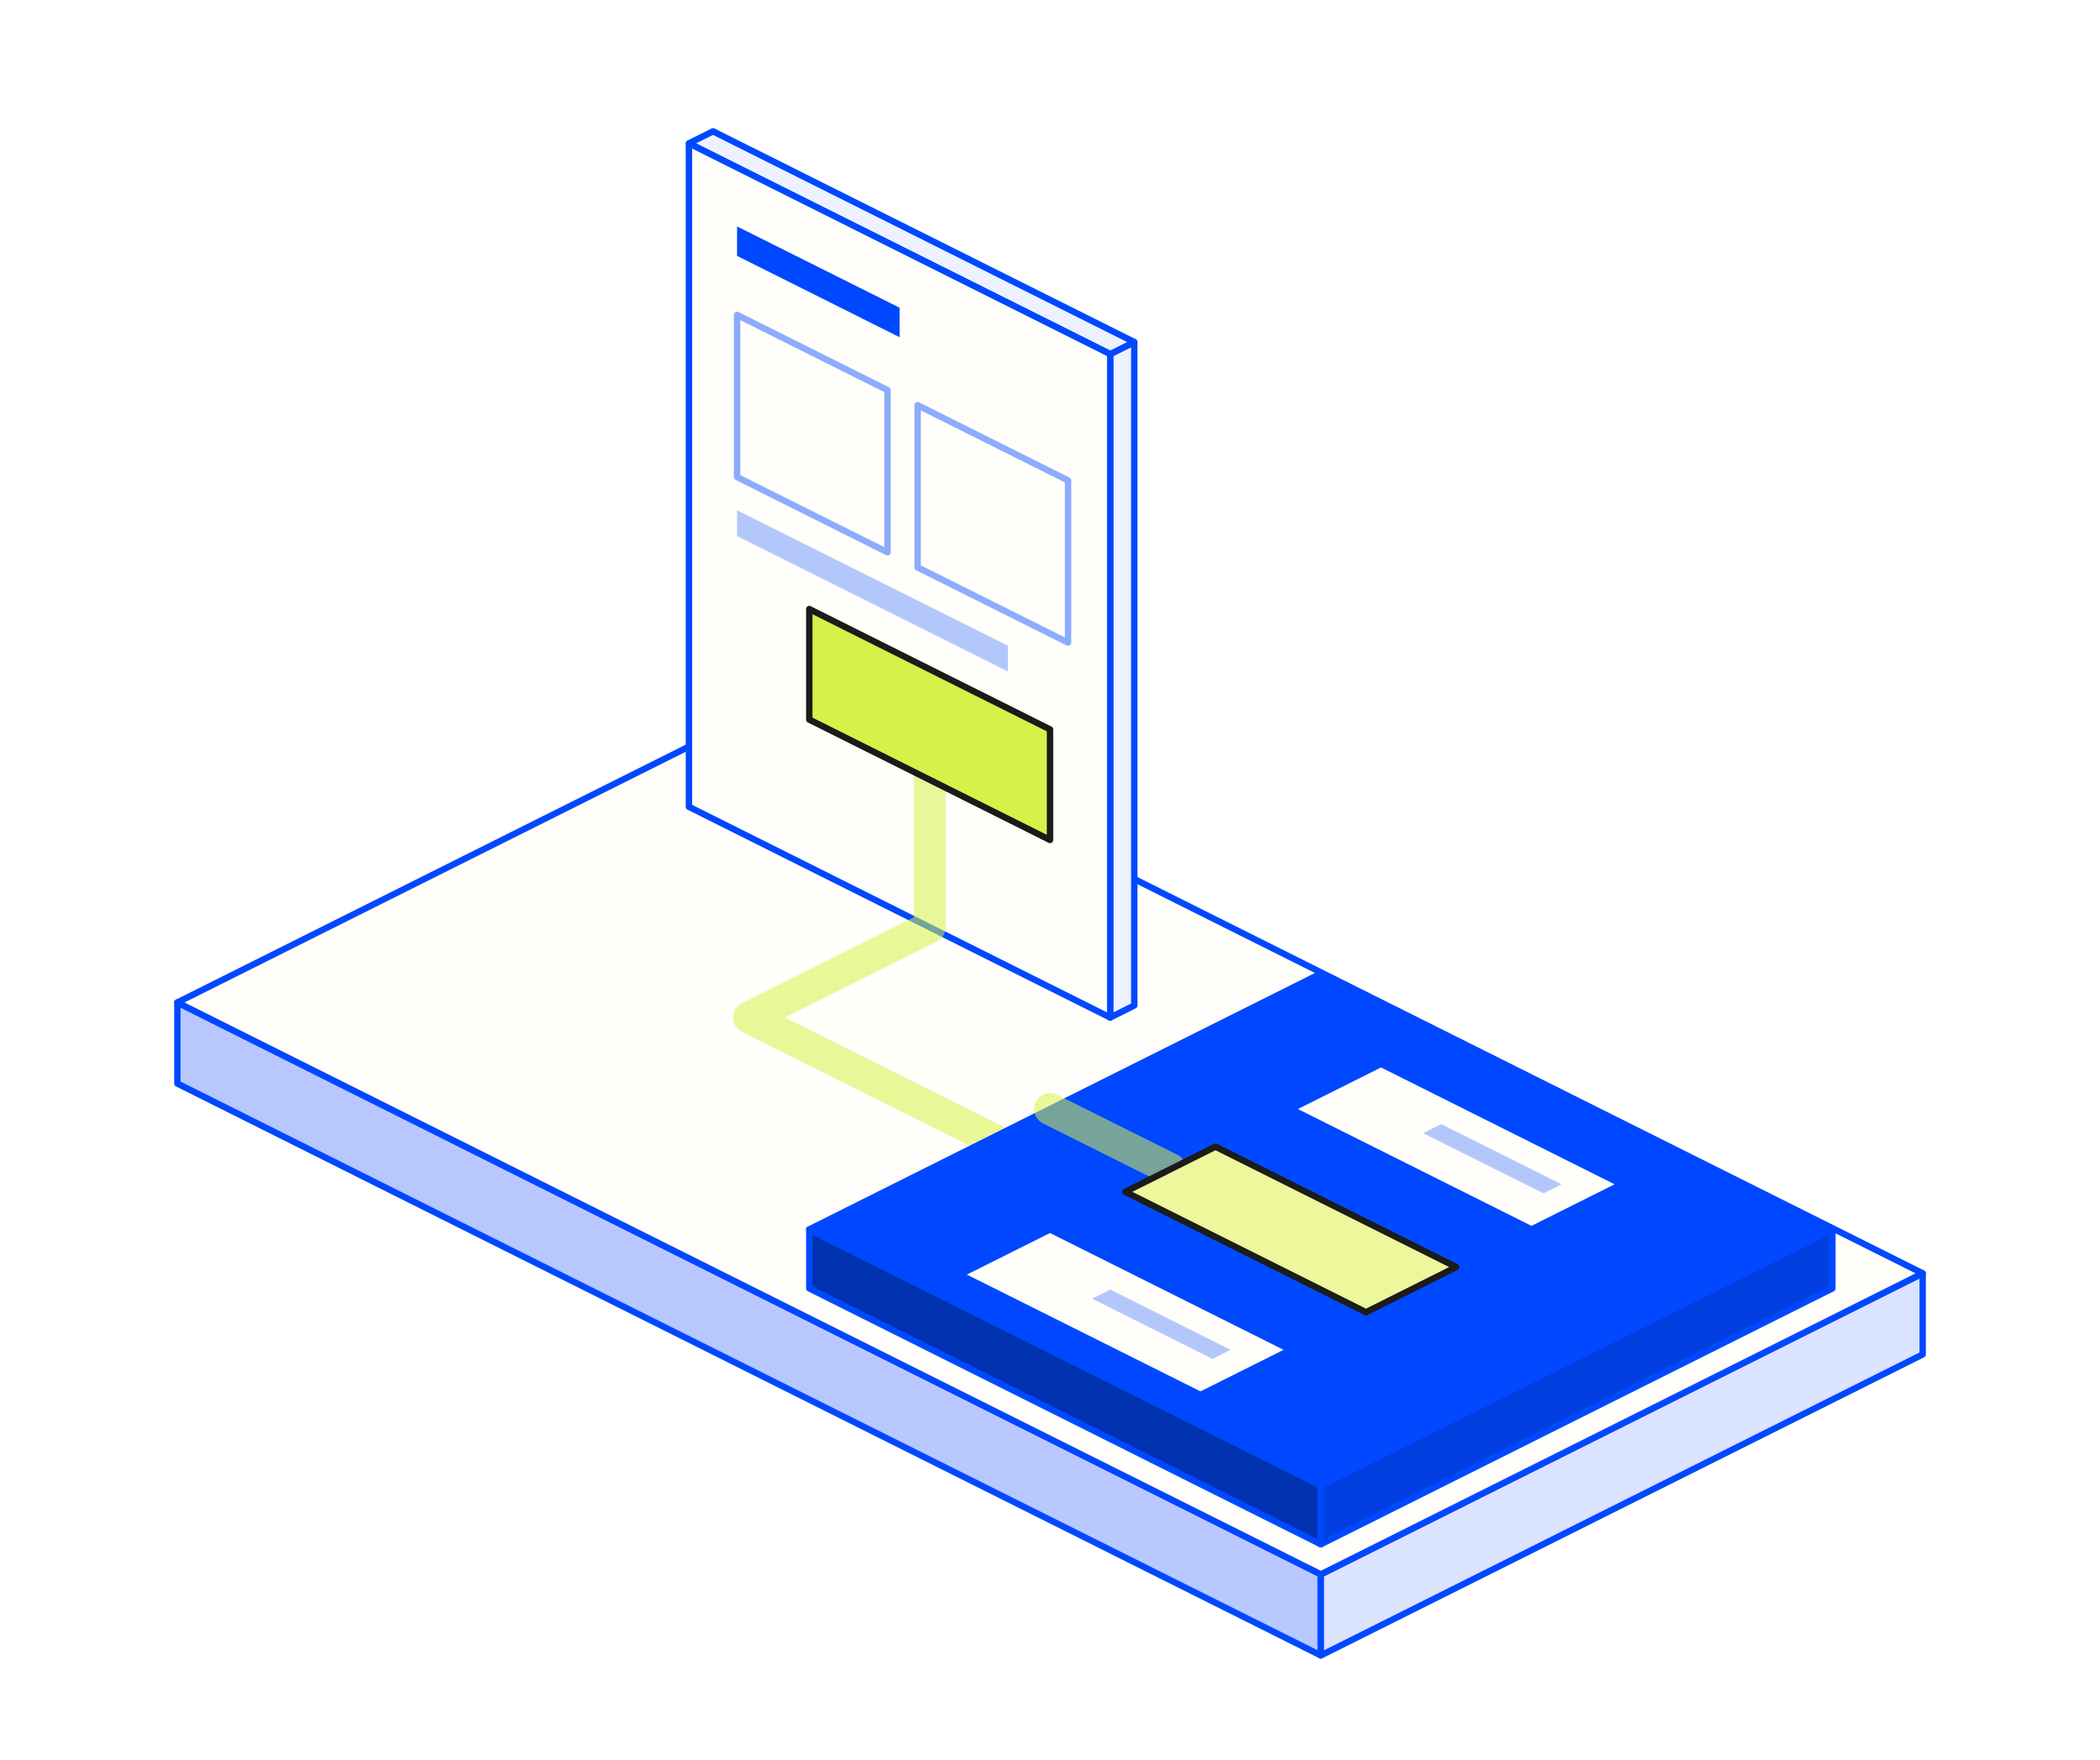
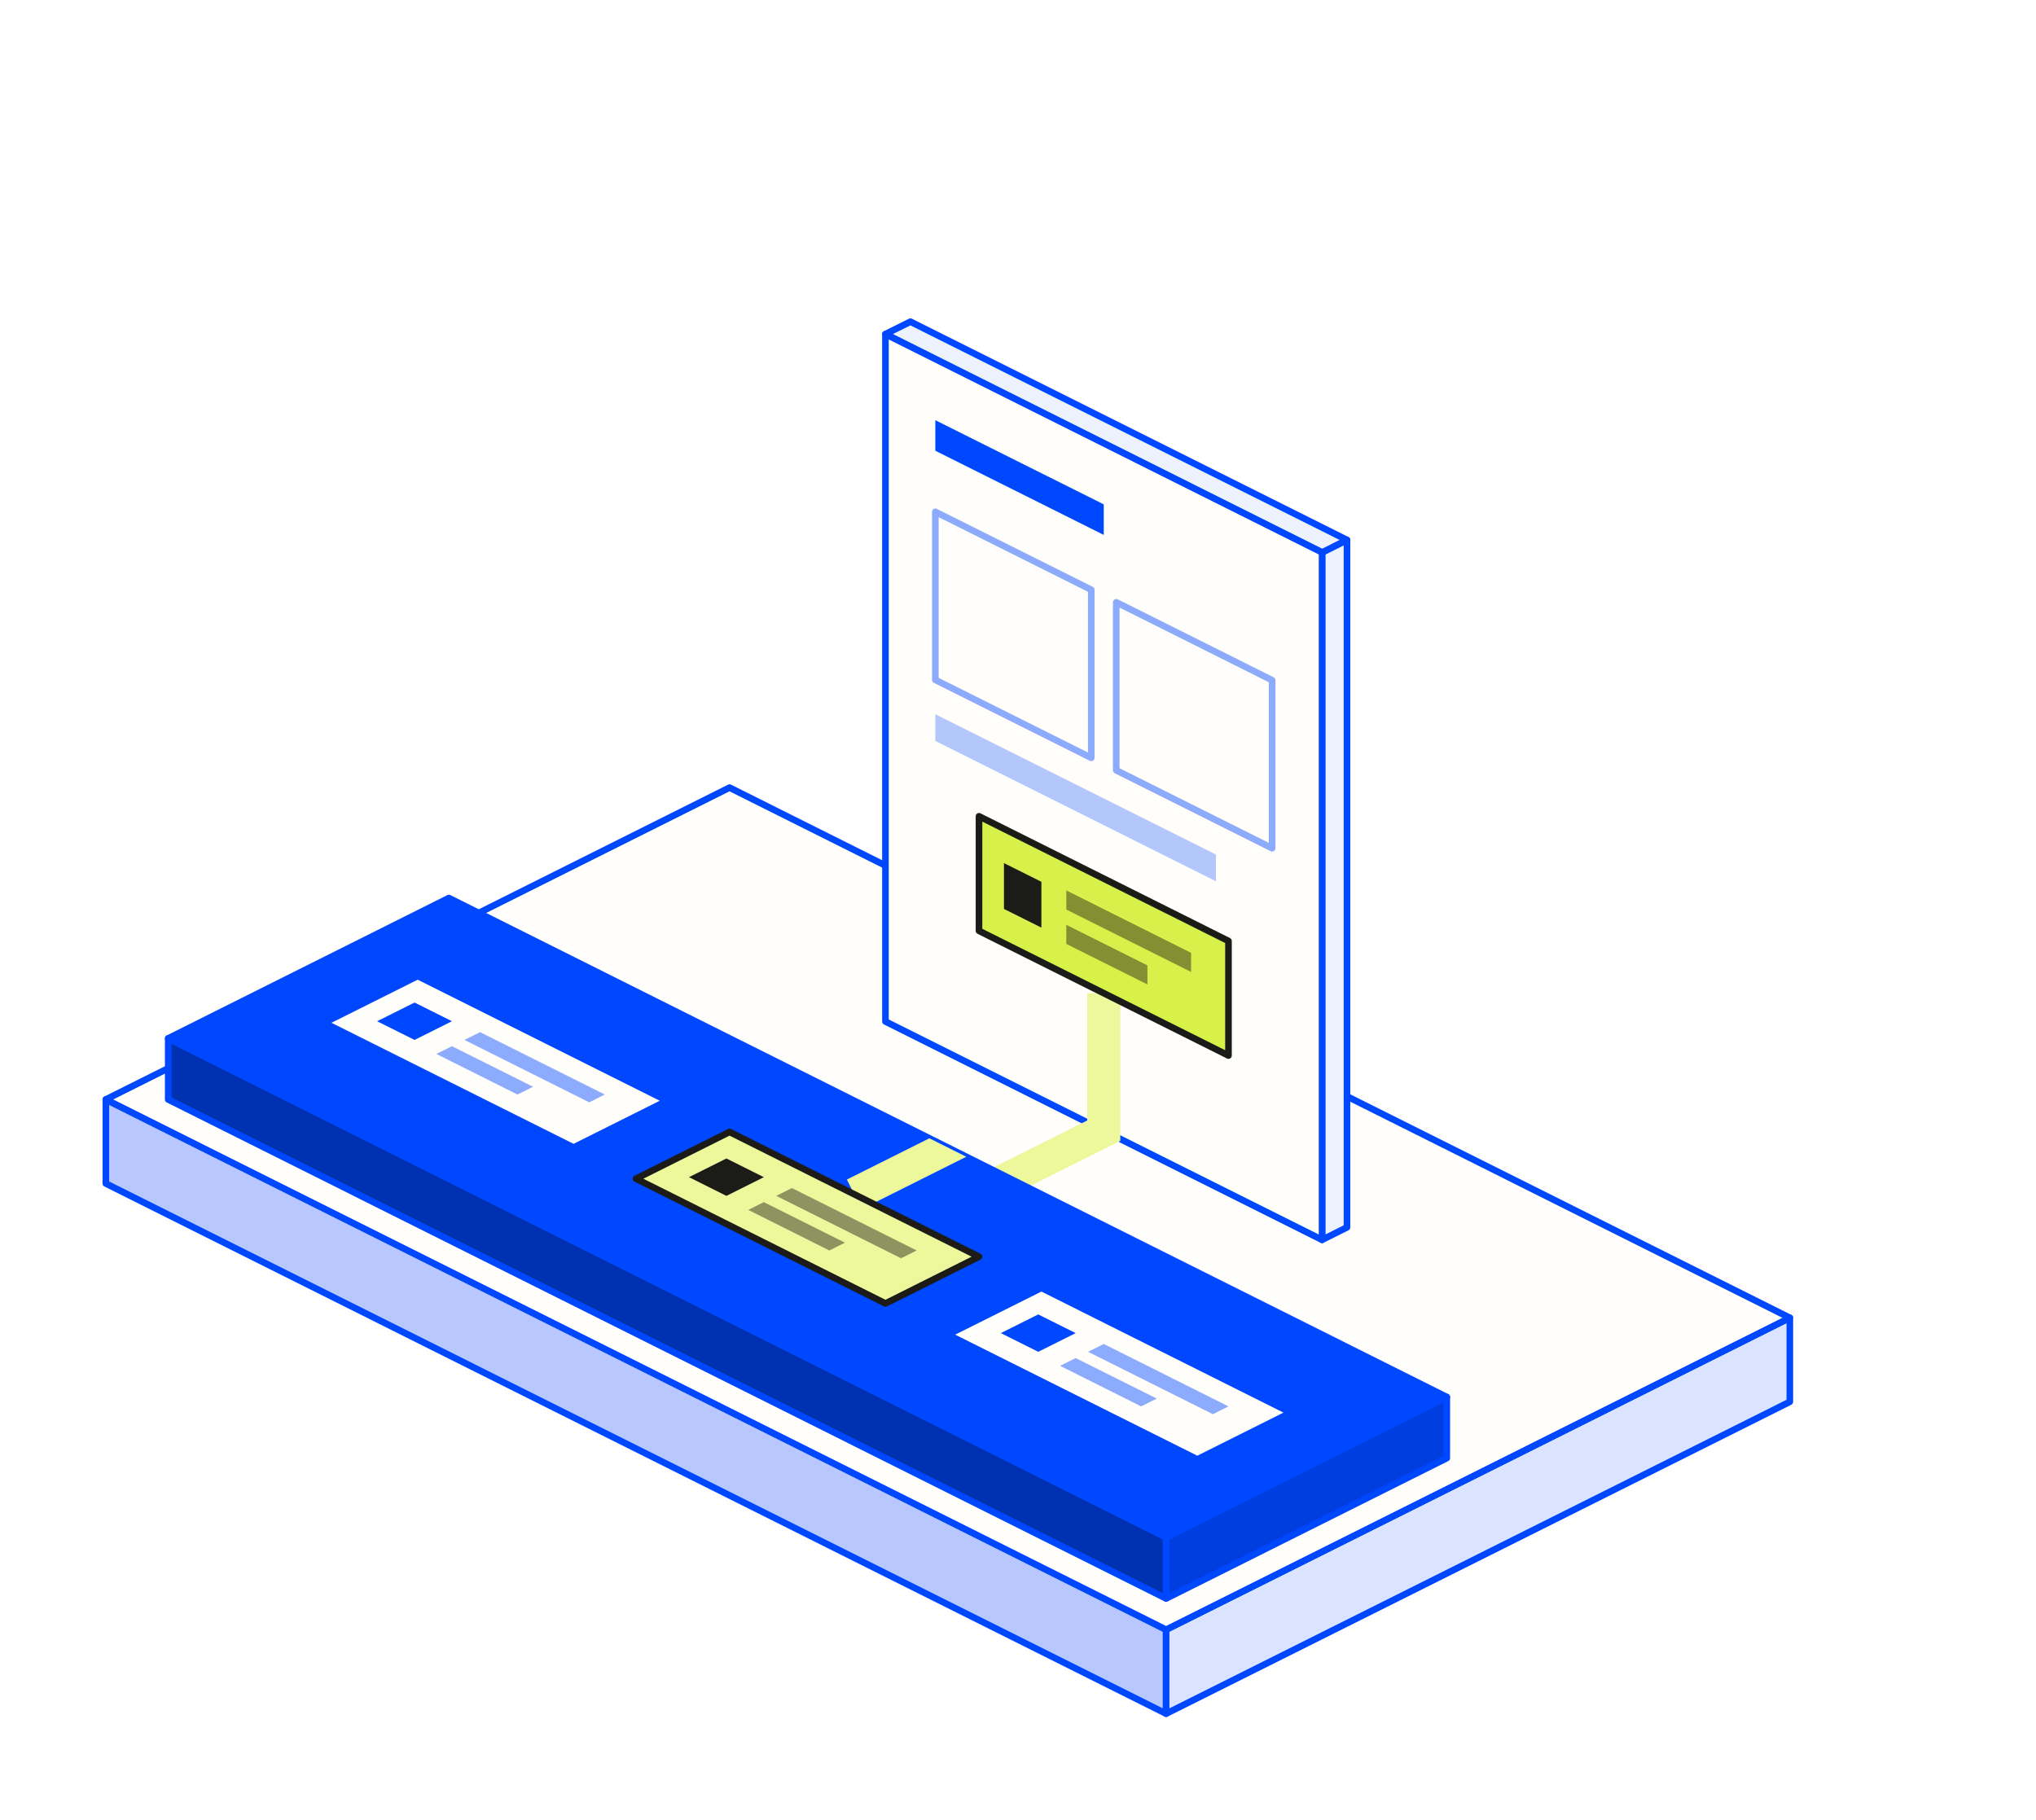
- <svg xmlns="http://www.w3.org/2000/svg" viewBox="548.2 182.2 493.47 412.52" width="493" height="413" aria-hidden="true">
-   <polygon points="858.58,570.72 589.88,436.35 589.88,417.3 858.58,551.67" fill="#B8C8FF" stroke="#0048FF" stroke-width="1.5" stroke-linejoin="round" stroke-linecap="round" vector-effect="non-scaling-stroke" />
+ <svg xmlns="http://www.w3.org/2000/svg" viewBox="594.17 182.2 461.65 412.52" width="462" height="413" aria-hidden="true">
+   <defs>
+     <clipPath id="c-order-reads-clip0">
+       <polygon points="922.22,498.92 695.95,385.76 632.31,417.59 858.58,530.74" />
+     </clipPath>
+   </defs>
+   <polygon points="858.58,570.72 618.17,450.5 618.17,431.44 858.58,551.67" fill="#B8C8FF" stroke="#0048FF" stroke-width="1.5" stroke-linejoin="round" stroke-linecap="round" vector-effect="non-scaling-stroke" />
  <polygon points="1000,500 858.58,570.72 858.58,551.67 1000,480.95" fill="#DBE4FF" stroke="#0048FF" stroke-width="1.5" stroke-linejoin="round" stroke-linecap="round" vector-effect="non-scaling-stroke" />
-   <polygon points="1000,480.95 731.3,346.58 589.88,417.3 858.58,551.67" fill="#FFFEFA" stroke="#0048FF" stroke-width="1.5" stroke-linejoin="round" stroke-linecap="round" vector-effect="non-scaling-stroke" />
-   <polygon points="814.74,418.01 809.08,420.84 809.08,264.96 814.74,262.13" fill="#EEF2FF" stroke="#0048FF" stroke-width="1.5" stroke-linejoin="round" stroke-linecap="round" vector-effect="non-scaling-stroke" />
-   <polygon points="814.74,262.13 715.75,212.62 710.09,215.45 809.08,264.96" fill="#EEF2FF" stroke="#0048FF" stroke-width="1.5" stroke-linejoin="round" stroke-linecap="round" vector-effect="non-scaling-stroke" />
-   <polygon points="809.08,420.84 710.09,371.33 710.09,215.45 809.08,264.96" fill="#FFFEFA" stroke="#0048FF" stroke-width="1.5" stroke-linejoin="round" stroke-linecap="round" vector-effect="non-scaling-stroke" />
-   <polygon points="721.4,241.89 759.59,260.99 759.59,254.06 721.4,234.97" fill="#0048FF" />
-   <polygon points="721.4,293.85 756.76,311.53 756.76,273.43 721.4,255.75" fill="#FFFEFA" stroke="rgba(0,72,255,0.45)" stroke-width="1.5" stroke-linejoin="round" stroke-linecap="round" vector-effect="non-scaling-stroke" />
-   <polygon points="763.83,315.07 799.18,332.75 799.18,294.65 763.83,276.97" fill="#FFFEFA" stroke="rgba(0,72,255,0.45)" stroke-width="1.5" stroke-linejoin="round" stroke-linecap="round" vector-effect="non-scaling-stroke" />
-   <polygon points="721.4,307.71 785.04,339.53 785.04,333.47 721.4,301.65" fill="rgba(0,72,255,0.3)" />
-   <polyline points="766.66,364.98 766.66,399.62 724.23,420.84 794.94,456.2" fill="none" stroke="#D7F04A" stroke-width="7.5" stroke-linejoin="round" stroke-linecap="round" vector-effect="non-scaling-stroke" stroke-opacity="0.55" />
-   <polygon points="858.58,544.6 738.37,484.48 738.37,470.63 858.58,530.74" fill="#0031B0" stroke="#0048FF" stroke-width="1.5" stroke-linejoin="round" stroke-linecap="round" vector-effect="non-scaling-stroke" />
-   <polygon points="978.79,484.48 858.58,544.6 858.58,530.74 978.79,470.63" fill="#003EE0" stroke="#0048FF" stroke-width="1.5" stroke-linejoin="round" stroke-linecap="round" vector-effect="non-scaling-stroke" />
-   <polygon points="978.79,470.63 858.58,410.52 738.37,470.63 858.58,530.74" fill="#0048FF" stroke="#0048FF" stroke-width="1.5" stroke-linejoin="round" stroke-linecap="round" vector-effect="non-scaling-stroke" />
-   <polygon points="929.29,460.02 872.72,431.73 851.51,442.34 908.08,470.63" fill="#FFFEFA" stroke="#0048FF" stroke-width="1.5" stroke-linejoin="round" stroke-linecap="round" vector-effect="non-scaling-stroke" />
-   <polygon points="915.15,460.02 886.86,445.88 882.62,448 910.91,462.14" fill="rgba(0,72,255,0.3)" />
-   <polygon points="851.51,498.92 794.94,470.63 773.73,481.24 830.3,509.52" fill="#FFFEFA" stroke="#0048FF" stroke-width="1.5" stroke-linejoin="round" stroke-linecap="round" vector-effect="non-scaling-stroke" />
-   <polygon points="837.37,498.92 809.08,484.77 804.84,486.89 833.12,501.04" fill="rgba(0,72,255,0.3)" />
-   <polyline points="794.94,442.34 823.23,456.48" fill="none" stroke="#D7F04A" stroke-width="7.5" stroke-linejoin="round" stroke-linecap="round" vector-effect="non-scaling-stroke" stroke-opacity="0.55" />
-   <polygon points="890.4,479.47 833.83,451.18 812.62,461.79 869.19,490.08" fill="#EDF79B" stroke="#1B1B18" stroke-width="1.5" stroke-linejoin="round" stroke-linecap="round" vector-effect="non-scaling-stroke" />
-   <polygon points="738.37,350.84 794.94,379.12 794.94,353.14 738.37,324.86" fill="#D7F04A" stroke="#1B1B18" stroke-width="1.5" stroke-linejoin="round" stroke-linecap="round" vector-effect="non-scaling-stroke" />
+   <polygon points="1000,480.95 759.59,360.72 618.17,431.44 858.58,551.67" fill="#FFFEFA" stroke="#0048FF" stroke-width="1.5" stroke-linejoin="round" stroke-linecap="round" vector-effect="non-scaling-stroke" />
+   <polygon points="899.59,460.44 893.94,463.27 893.94,307.39 899.59,304.56" fill="#EEF2FF" stroke="#0048FF" stroke-width="1.5" stroke-linejoin="round" stroke-linecap="round" vector-effect="non-scaling-stroke" />
+   <polygon points="899.59,304.56 800.6,255.06 794.94,257.88 893.94,307.39" fill="#EEF2FF" stroke="#0048FF" stroke-width="1.5" stroke-linejoin="round" stroke-linecap="round" vector-effect="non-scaling-stroke" />
+   <polygon points="893.94,463.27 794.94,413.76 794.94,257.88 893.94,307.39" fill="#FFFEFA" stroke="#0048FF" stroke-width="1.5" stroke-linejoin="round" stroke-linecap="round" vector-effect="non-scaling-stroke" />
+   <polygon points="806.25,284.33 844.44,303.42 844.44,296.49 806.25,277.4" fill="#0048FF" />
+   <polygon points="806.25,336.29 841.61,353.97 841.61,315.86 806.25,298.18" fill="#FFFEFA" stroke="rgba(0,72,255,0.45)" stroke-width="1.5" stroke-linejoin="round" stroke-linecap="round" vector-effect="non-scaling-stroke" />
+   <polygon points="847.27,356.79 882.62,374.47 882.62,336.37 847.27,318.69" fill="#FFFEFA" stroke="rgba(0,72,255,0.45)" stroke-width="1.5" stroke-linejoin="round" stroke-linecap="round" vector-effect="non-scaling-stroke" />
+   <polygon points="806.25,350.14 869.89,381.97 869.89,375.9 806.25,344.08" fill="rgba(0,72,255,0.3)" />
+   <polyline points="844.44,407.34 844.44,438.52 802.01,459.73" fill="none" stroke="#EDF79B" stroke-width="7.5" stroke-linejoin="miter" stroke-linecap="butt" vector-effect="non-scaling-stroke" />
+   <polygon points="858.58,544.6 632.31,431.44 632.31,417.59 858.58,530.74" fill="#0031B0" stroke="#0048FF" stroke-width="1.5" stroke-linejoin="round" stroke-linecap="round" vector-effect="non-scaling-stroke" />
+   <polygon points="922.22,512.77 858.58,544.6 858.58,530.74 922.22,498.92" fill="#003EE0" stroke="#0048FF" stroke-width="1.5" stroke-linejoin="round" stroke-linecap="round" vector-effect="non-scaling-stroke" />
+   <polygon points="922.22,498.92 695.95,385.76 632.31,417.59 858.58,530.74" fill="#0048FF" stroke="#0048FF" stroke-width="1.5" stroke-linejoin="round" stroke-linecap="round" vector-effect="non-scaling-stroke" />
+   <g clip-path="url(#c-order-reads-clip0)">
+     <polyline points="816.15,438.8 787.87,452.95" fill="none" stroke="#EDF79B" stroke-width="7.5" stroke-linejoin="miter" stroke-linecap="butt" vector-effect="non-scaling-stroke" />
+   </g>
+   <polygon points="745.44,431.73 688.88,403.44 667.66,414.05 724.23,442.34" fill="#FFFEFA" stroke="#0048FF" stroke-width="1.5" stroke-linejoin="round" stroke-linecap="round" vector-effect="non-scaling-stroke" />
+   <polygon points="679.68,413.7 688.17,417.94 696.65,413.7 688.17,409.46" fill="#0048FF" />
+   <polygon points="699.48,417.94 727.77,432.09 731.3,430.32 703.02,416.17" fill="rgba(0,72,255,0.45)" />
+   <polygon points="693.12,421.12 711.5,430.32 715.04,428.55 696.65,419.36" fill="rgba(0,72,255,0.45)" />
+   <polygon points="886.86,502.45 830.3,474.16 809.08,484.77 865.65,513.06" fill="#FFFEFA" stroke="#0048FF" stroke-width="1.5" stroke-linejoin="round" stroke-linecap="round" vector-effect="non-scaling-stroke" />
+   <polygon points="821.1,484.42 829.59,488.66 838.07,484.42 829.59,480.18" fill="#0048FF" />
+   <polygon points="840.9,488.66 869.19,502.81 872.72,501.04 844.44,486.89" fill="rgba(0,72,255,0.45)" />
+   <polygon points="834.54,491.84 852.92,501.04 856.46,499.27 838.07,490.08" fill="rgba(0,72,255,0.45)" />
+   <polygon points="816.15,467.09 759.59,438.8 738.37,449.41 794.94,477.7" fill="#EDF79B" stroke="#1B1B18" stroke-width="1.5" stroke-linejoin="round" stroke-linecap="round" vector-effect="non-scaling-stroke" />
+   <polygon points="750.39,449.06 758.88,453.3 767.36,449.06 758.88,444.82" fill="#1B1B18" />
+   <polygon points="770.19,453.3 798.48,467.45 802.01,465.68 773.73,451.53" fill="rgba(27,27,24,0.45)" />
+   <polygon points="763.83,456.48 782.21,465.68 785.75,463.91 767.36,454.72" fill="rgba(27,27,24,0.45)" />
+   <polygon points="816.15,393.2 872.72,421.48 872.72,395.5 816.15,367.22" fill="#D7F04A" stroke="#1B1B18" stroke-width="1.5" stroke-linejoin="round" stroke-linecap="round" vector-effect="non-scaling-stroke" />
+   <polygon points="821.81,388.23 830.3,392.47 830.3,382.08 821.81,377.84" fill="#1B1B18" />
+   <polygon points="835.95,388.37 864.24,402.52 864.24,398.19 835.95,384.04" fill="rgba(27,27,24,0.45)" />
+   <polygon points="835.95,396.17 854.34,405.36 854.34,401.03 835.95,391.84" fill="rgba(27,27,24,0.45)" />
</svg>
